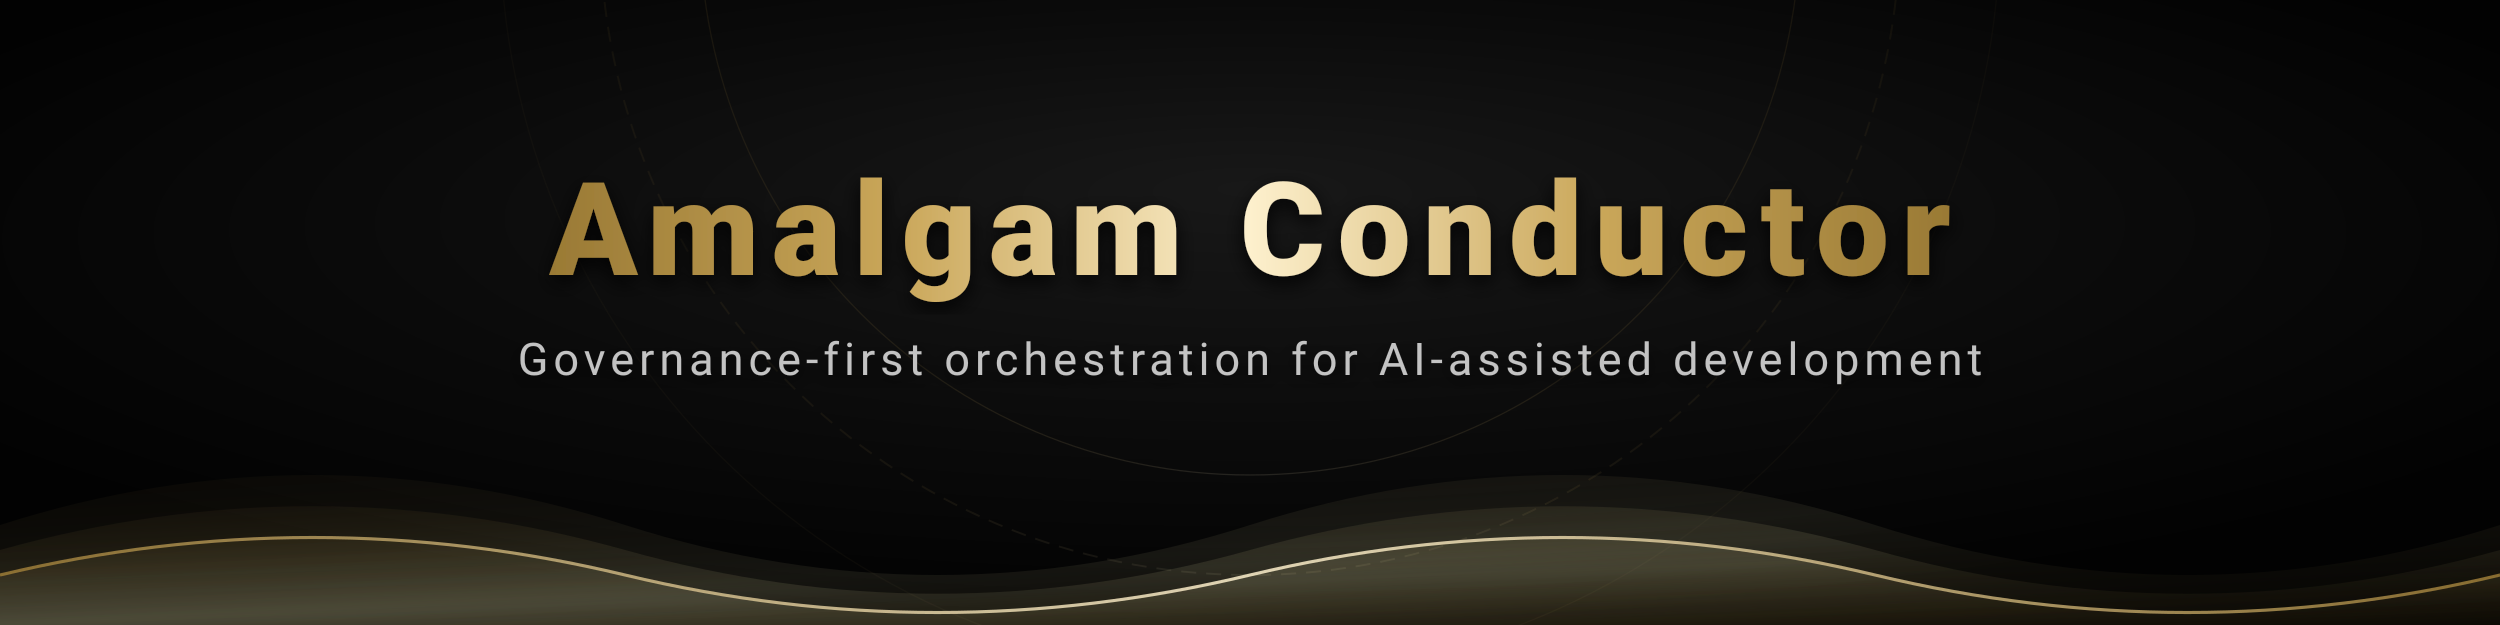
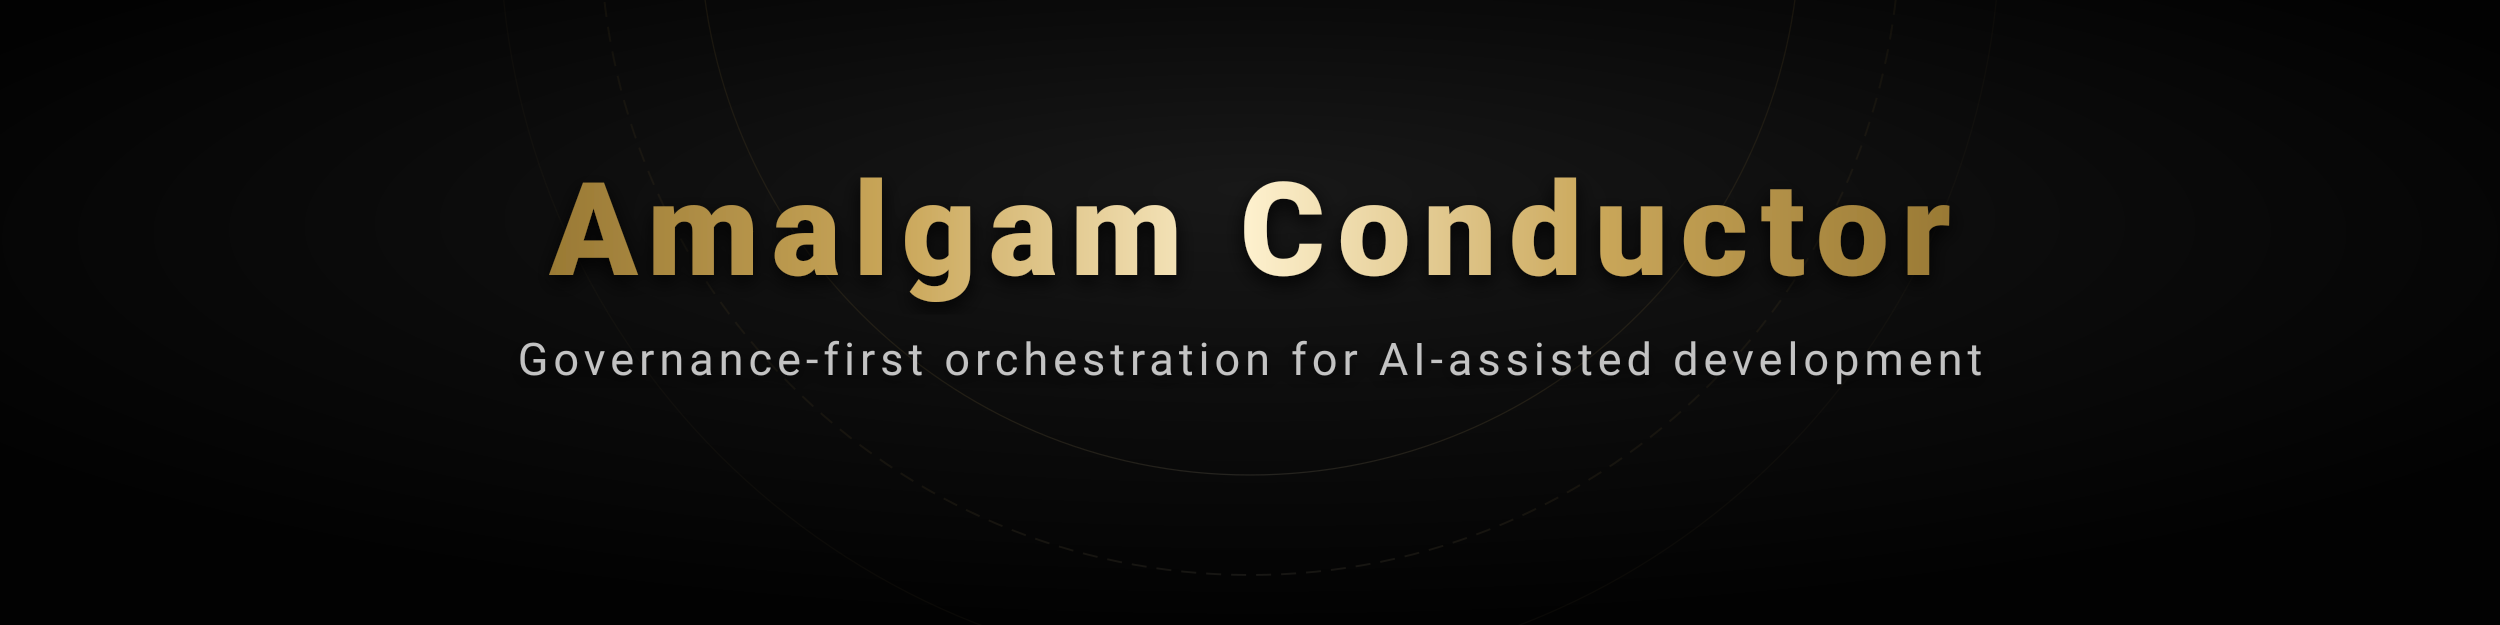
<svg xmlns="http://www.w3.org/2000/svg" viewBox="0 0 1000 250" width="100%">
  <defs>
    <radialGradient id="bg-grad" cx="50%" cy="40%" r="60%" fx="50%" fy="30%">
      <stop offset="0%" stop-color="#181818" />
      <stop offset="60%" stop-color="#0a0a0a" />
      <stop offset="100%" stop-color="#020202" />
    </radialGradient>
    <linearGradient id="gold-grad" x1="0%" y1="0%" x2="100%" y2="0%">
      <stop offset="0%" stop-color="#9a7a35" />
      <stop offset="25%" stop-color="#caa75a" />
      <stop offset="50%" stop-color="#fdf0cd" />
      <stop offset="75%" stop-color="#caa75a" />
      <stop offset="100%" stop-color="#9a7a35" />
    </linearGradient>
    <linearGradient id="gold-wave-grad" x1="0%" y1="0%" x2="100%" y2="100%">
      <stop offset="0%" stop-color="#bf953f" stop-opacity="0.08" />
      <stop offset="50%" stop-color="#fcf6ba" stop-opacity="0.18" />
      <stop offset="100%" stop-color="#b38728" stop-opacity="0.03" />
    </linearGradient>
    <linearGradient id="wave-border" x1="0%" y1="0%" x2="100%" y2="0%">
      <stop offset="0%" stop-color="#9a7a35" />
      <stop offset="50%" stop-color="#fdf0cd" />
      <stop offset="100%" stop-color="#9a7a35" />
    </linearGradient>
    <filter id="shadow" x="-10%" y="-10%" width="120%" height="120%">
      <feDropShadow dx="0" dy="3" stdDeviation="4" flood-color="#000" flood-opacity="0.85" />
    </filter>
    <style>
            .title {
                font-family: -apple-system, BlinkMacSystemFont, "Segoe UI", Roboto, Helvetica, Arial, sans-serif;
                font-weight: 800;
                font-size: 52px;
                fill: url(#gold-grad);
                text-anchor: middle;
                letter-spacing: 5px;
                filter: url(#shadow);
            }
            .subtitle {
                font-family: -apple-system, BlinkMacSystemFont, "Segoe UI", Roboto, Helvetica, Arial, sans-serif;
                font-weight: 400;
                font-size: 18px;
                fill: #cccccc;
                text-anchor: middle;
                letter-spacing: 2px;
                opacity: 0.95;
                filter: url(#shadow);
            }
-             .wave {
-                 animation: flow 18s infinite linear;
-             }
-             @keyframes flow {
-                 0% { transform: translateX(0); }
-                 100% { transform: translateX(-1000px); }
-             }
        </style>
  </defs>
  <rect width="1000" height="250" fill="url(#bg-grad)" />
  <circle cx="500" cy="-30" r="220" fill="none" stroke="url(#gold-grad)" stroke-width="0.5" opacity="0.12" />
  <circle cx="500" cy="-30" r="260" fill="none" stroke="url(#gold-grad)" stroke-dasharray="6,4" stroke-width="0.75" opacity="0.08" />
  <circle cx="500" cy="-30" r="300" fill="none" stroke="url(#gold-grad)" stroke-width="0.5" opacity="0.04" />
-   <g class="wave">
-     <path d="M0,250 L0,210 Q125,170 250,210 T500,210 T750,210 T1000,210 L1000,250 Z" fill="url(#gold-wave-grad)" opacity="0.4" />
-     <path d="M1000,250 L1000,210 Q1125,170 1250,210 T1500,210 T1750,210 T2000,210 L2000,250 Z" fill="url(#gold-wave-grad)" opacity="0.4" />
-     <path d="M0,250 L0,220 Q125,185 250,220 T500,220 T750,220 T1000,220 L1000,250 Z" fill="url(#gold-wave-grad)" opacity="0.6" />
-     <path d="M1000,250 L1000,220 Q1125,185 1250,220 T1500,220 T1750,220 T2000,220 L2000,250 Z" fill="url(#gold-wave-grad)" opacity="0.6" />
-     <path d="M0,250 L0,230 Q125,200 250,230 T500,230 T750,230 T1000,230 L1000,250 Z" fill="url(#gold-wave-grad)" opacity="0.8" />
-     <path d="M1000,250 L1000,230 Q1125,200 1250,230 T1500,230 T1750,230 T2000,230 L2000,250 Z" fill="url(#gold-wave-grad)" opacity="0.8" />
-     <path d="M0,230 Q125,200 250,230 T500,230 T750,230 T1000,230" fill="none" stroke="url(#wave-border)" stroke-width="1.25" opacity="0.85" />
-     <path d="M1000,230 Q1125,200 1250,230 T1500,230 T1750,230 T2000,230" fill="none" stroke="url(#wave-border)" stroke-width="1.25" opacity="0.85" />
-   </g>
+   <path fill="url(#gold-wave-grad)" opacity="0.4">
+     <animate attributeName="d" dur="10s" repeatCount="indefinite" values="M0,250 L0,210 Q250,170 500,210 T1000,210 L1000,250 Z;                     M0,250 L0,190 Q250,230 500,190 T1000,190 L1000,250 Z;                     M0,250 L0,210 Q250,170 500,210 T1000,210 L1000,250 Z" />
+   </path>
+   <path fill="url(#gold-wave-grad)" opacity="0.6">
+     <animate attributeName="d" dur="7s" repeatCount="indefinite" values="M0,250 L0,220 Q250,200 500,220 T1000,220 L1000,250 Z;                     M0,250 L0,205 Q250,235 500,205 T1000,205 L1000,250 Z;                     M0,250 L0,220 Q250,200 500,220 T1000,220 L1000,250 Z" />
+   </path>
+   <path fill="url(#gold-wave-grad)" opacity="0.8">
+     <animate attributeName="d" dur="12s" repeatCount="indefinite" values="M0,250 L0,230 Q250,210 500,230 T1000,230 L1000,250 Z;                     M0,250 L0,215 Q250,240 500,215 T1000,215 L1000,250 Z;                     M0,250 L0,230 Q250,210 500,230 T1000,230 L1000,250 Z" />
+   </path>
+   <path fill="none" stroke="url(#wave-border)" stroke-width="1.25" opacity="0.85">
+     <animate attributeName="d" dur="12s" repeatCount="indefinite" values="M0,230 Q250,210 500,230 T1000,230;                     M0,215 Q250,240 500,215 T1000,215;                     M0,230 Q250,210 500,230 T1000,230" />
+   </path>
  <text x="500" y="110" class="title">Amalgam Conductor</text>
  <text x="500" y="150" class="subtitle">Governance-first orchestration for AI-assisted development</text>
</svg>
